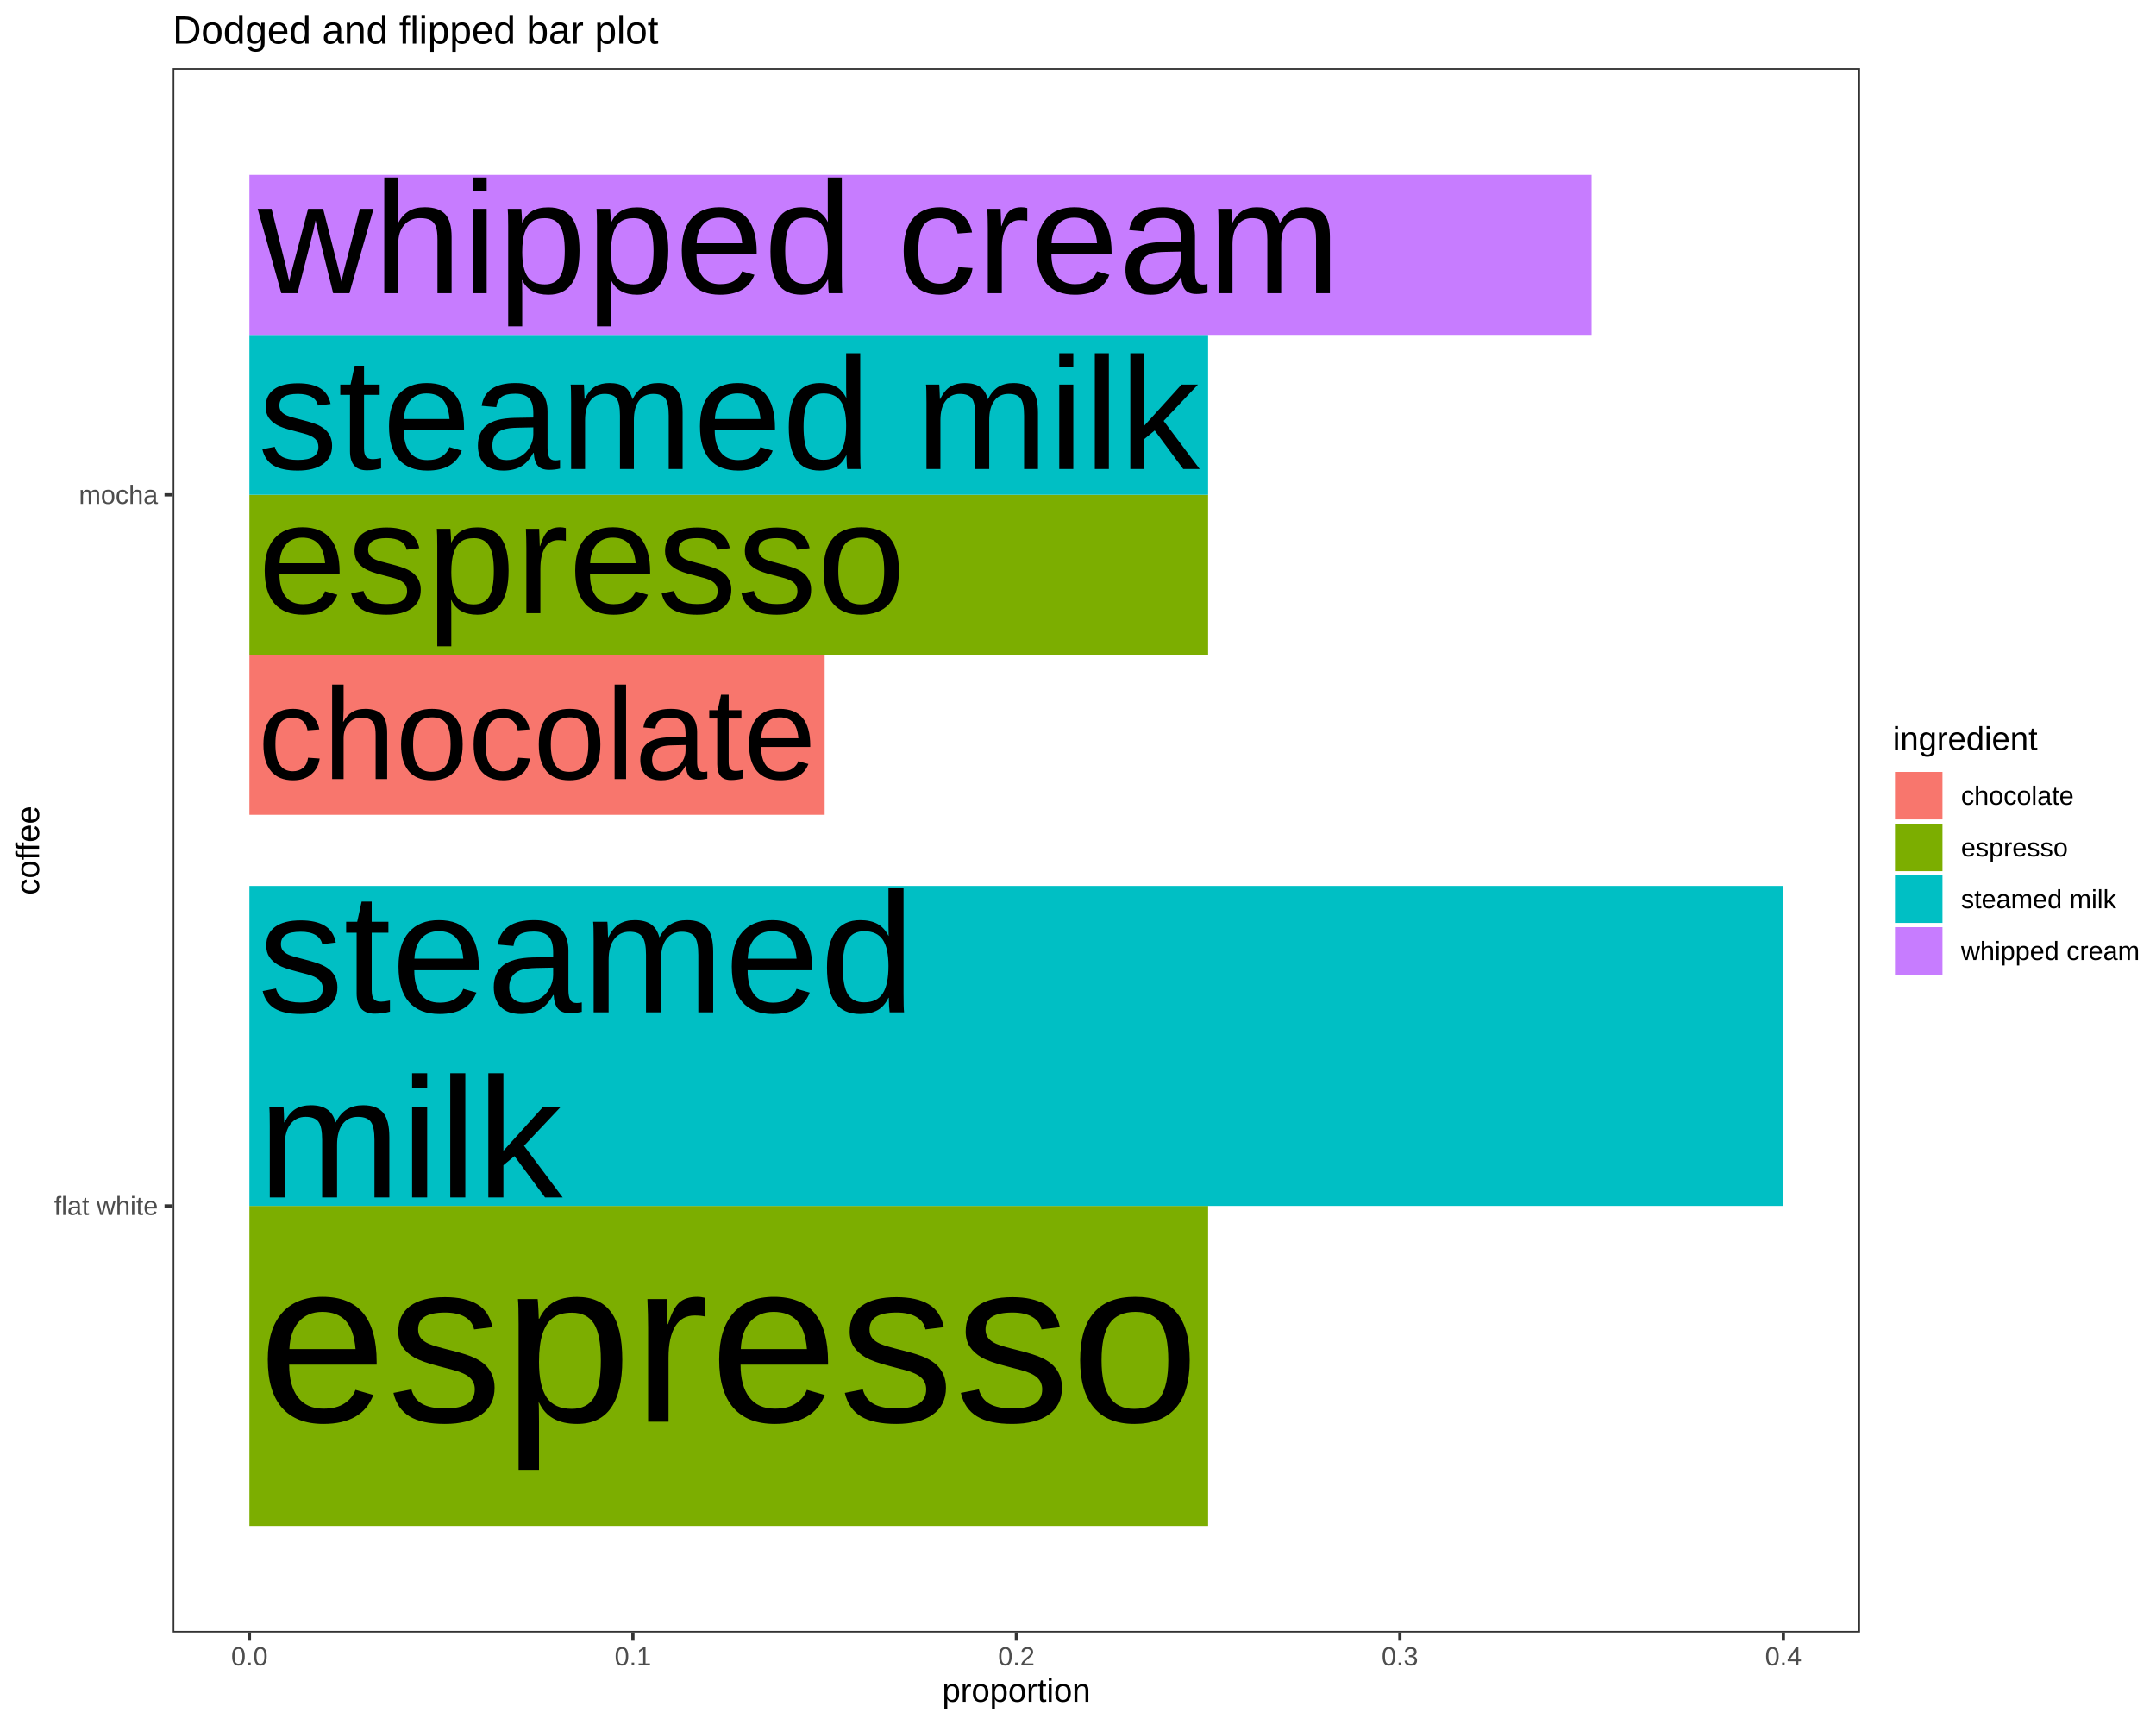
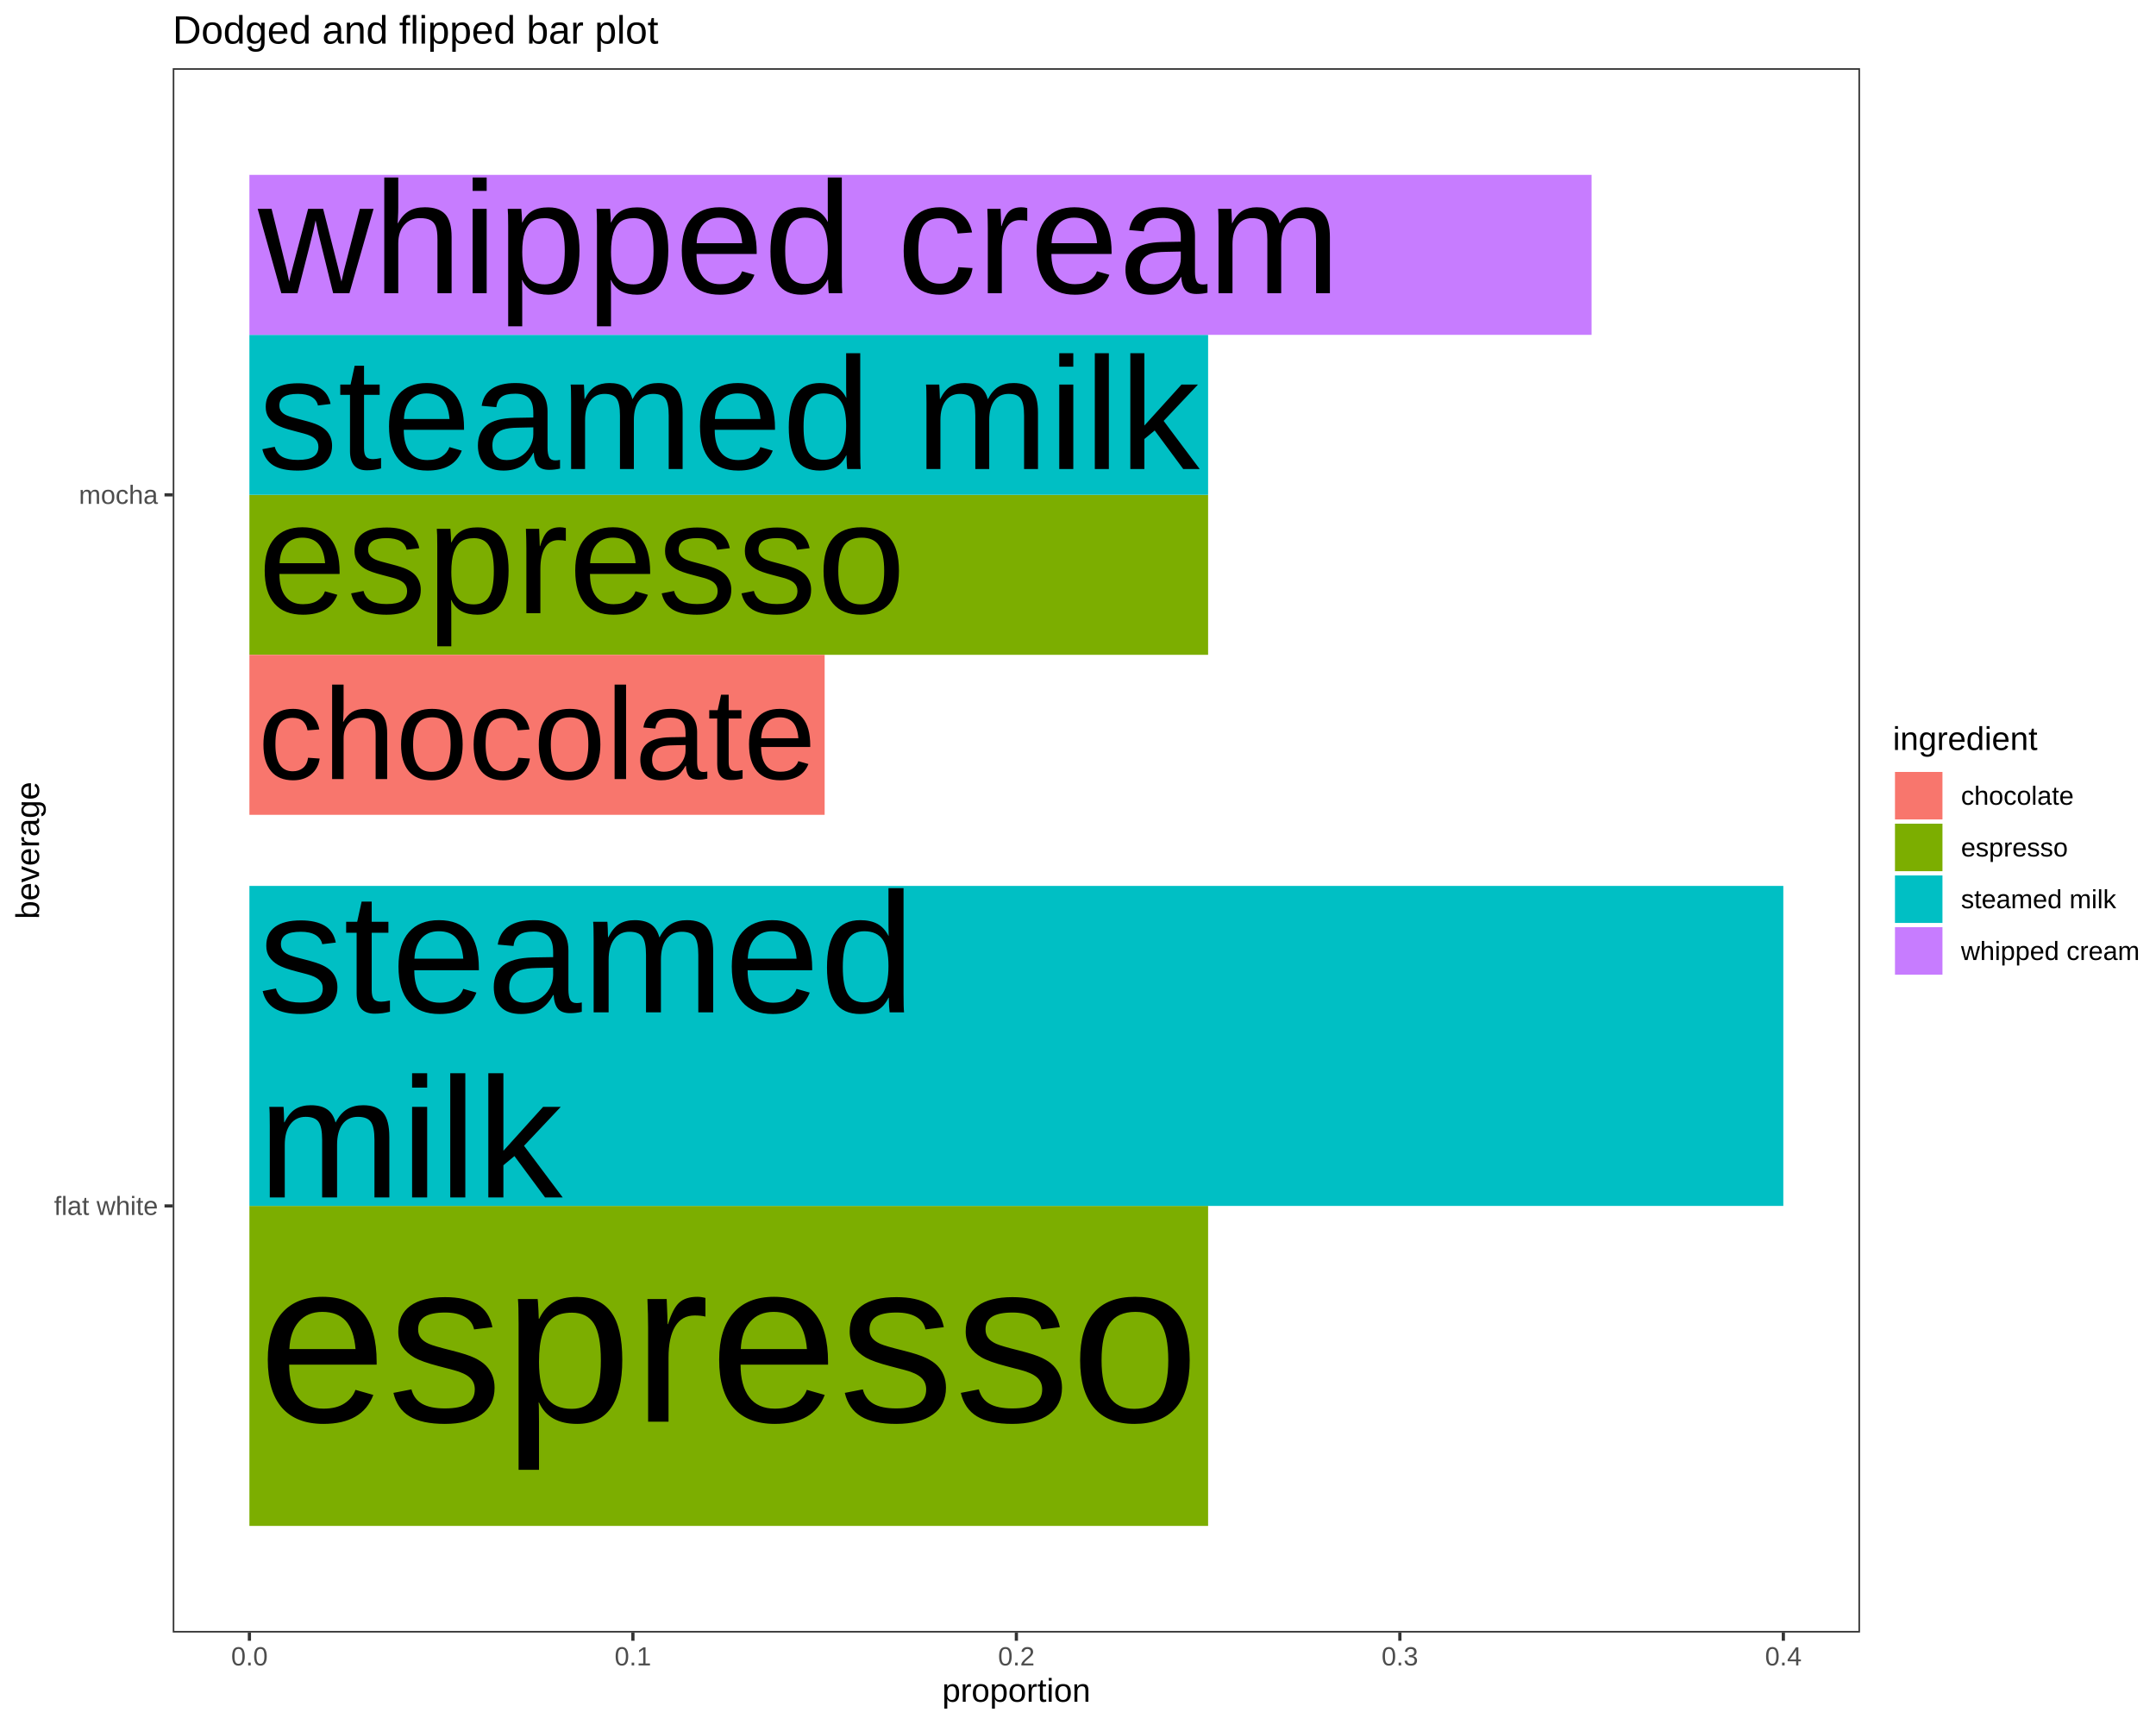
<svg xmlns="http://www.w3.org/2000/svg" viewBox="0 0 720.00 576.00">
  <defs>
    <style type="text/css">
    line, polyline, polygon, path, rect, circle {
      fill: none;
      stroke: #000000;
      stroke-linecap: round;
      stroke-linejoin: round;
      stroke-miterlimit: 10.00;
    }
  </style>
  </defs>
  <rect width="100%" height="100%" style="stroke: none; fill: #FFFFFF;" />
  <rect x="0.00" y="0.00" width="720.00" height="576.00" style="stroke-width: 1.07; stroke: #FFFFFF; fill: #FFFFFF;" />
  <defs>
    <clipPath id="cpNTcuNjh8NjIxLjE2fDU0NS4xM3wyMi43Nw==">
      <rect x="57.68" y="22.77" width="563.48" height="522.36" />
    </clipPath>
  </defs>
  <rect x="57.68" y="22.77" width="563.48" height="522.36" style="stroke-width: 1.07; stroke: none; fill: #FFFFFF;" clip-path="url(#cpNTcuNjh8NjIxLjE2fDU0NS4xM3wyMi43Nw==)" />
  <rect x="83.29" y="165.23" width="320.16" height="53.42" style="stroke-width: 1.07; stroke: none; stroke-linecap: square; stroke-linejoin: miter; fill: #7CAE00;" clip-path="url(#cpNTcuNjh8NjIxLjE2fDU0NS4xM3wyMi43Nw==)" />
  <rect x="83.29" y="218.66" width="192.10" height="53.42" style="stroke-width: 1.07; stroke: none; stroke-linecap: square; stroke-linejoin: miter; fill: #F8766D;" clip-path="url(#cpNTcuNjh8NjIxLjE2fDU0NS4xM3wyMi43Nw==)" />
  <rect x="83.29" y="111.81" width="320.16" height="53.42" style="stroke-width: 1.07; stroke: none; stroke-linecap: square; stroke-linejoin: miter; fill: #00BFC4;" clip-path="url(#cpNTcuNjh8NjIxLjE2fDU0NS4xM3wyMi43Nw==)" />
  <rect x="83.29" y="58.39" width="448.22" height="53.42" style="stroke-width: 1.07; stroke: none; stroke-linecap: square; stroke-linejoin: miter; fill: #C77CFF;" clip-path="url(#cpNTcuNjh8NjIxLjE2fDU0NS4xM3wyMi43Nw==)" />
  <rect x="83.29" y="402.67" width="320.16" height="106.85" style="stroke-width: 1.07; stroke: none; stroke-linecap: square; stroke-linejoin: miter; fill: #7CAE00;" clip-path="url(#cpNTcuNjh8NjIxLjE2fDU0NS4xM3wyMi43Nw==)" />
  <rect x="83.29" y="295.82" width="512.25" height="106.85" style="stroke-width: 1.07; stroke: none; stroke-linecap: square; stroke-linejoin: miter; fill: #00BFC4;" clip-path="url(#cpNTcuNjh8NjIxLjE2fDU0NS4xM3wyMi43Nw==)" />
  <g clip-path="url(#cpNTcuNjh8NjIxLjE2fDU0NS4xM3wyMi43Nw==)">
    <text x="86.13" y="204.75" style="font-size: 53.31px; font-family: Liberation Sans;" textLength="216.28px" lengthAdjust="spacingAndGlyphs">espresso</text>
  </g>
  <g clip-path="url(#cpNTcuNjh8NjIxLjE2fDU0NS4xM3wyMi43Nw==)">
    <text x="86.13" y="260.13" style="font-size: 43.54px; font-family: Liberation Sans;" textLength="186.31px" lengthAdjust="spacingAndGlyphs">chocolate</text>
  </g>
  <g clip-path="url(#cpNTcuNjh8NjIxLjE2fDU0NS4xM3wyMi43Nw==)">
    <text x="86.13" y="156.62" style="font-size: 53.38px; font-family: Liberation Sans;" textLength="314.44px" lengthAdjust="spacingAndGlyphs">steamed milk</text>
  </g>
  <g clip-path="url(#cpNTcuNjh8NjIxLjE2fDU0NS4xM3wyMi43Nw==)">
    <text x="86.13" y="97.90" style="font-size: 53.31px; font-family: Liberation Sans;" textLength="361.42px" lengthAdjust="spacingAndGlyphs">whipped cream</text>
  </g>
  <g clip-path="url(#cpNTcuNjh8NjIxLjE2fDU0NS4xM3wyMi43Nw==)">
    <text x="86.13" y="474.71" style="font-size: 77.49px; font-family: Liberation Sans;" textLength="314.42px" lengthAdjust="spacingAndGlyphs">espresso</text>
  </g>
  <g clip-path="url(#cpNTcuNjh8NjIxLjE2fDU0NS4xM3wyMi43Nw==)">
    <text x="86.13" y="338.03" style="font-size: 57.22px; font-family: Liberation Sans;" textLength="219.47px" lengthAdjust="spacingAndGlyphs">steamed</text>
  </g>
  <g clip-path="url(#cpNTcuNjh8NjIxLjE2fDU0NS4xM3wyMi43Nw==)">
    <text x="86.13" y="399.83" style="font-size: 57.22px; font-family: Liberation Sans;" textLength="101.70px" lengthAdjust="spacingAndGlyphs">milk</text>
  </g>
  <rect x="57.68" y="22.77" width="563.48" height="522.36" style="stroke-width: 1.07; stroke: #333333;" clip-path="url(#cpNTcuNjh8NjIxLjE2fDU0NS4xM3wyMi43Nw==)" />
  <defs>
    <clipPath id="cpMC4wMHw3MjAuMDB8NTc2LjAwfDAuMDA=">
      <rect x="0.00" y="0.00" width="720.00" height="576.00" />
    </clipPath>
  </defs>
  <g clip-path="url(#cpMC4wMHw3MjAuMDB8NTc2LjAwfDAuMDA=)">
    <text x="18.06" y="405.69" style="font-size: 8.80px; fill: #4D4D4D; font-family: Liberation Sans;" textLength="34.69px" lengthAdjust="spacingAndGlyphs">flat white</text>
  </g>
  <g clip-path="url(#cpMC4wMHw3MjAuMDB8NTc2LjAwfDAuMDA=)">
    <text x="26.34" y="168.26" style="font-size: 8.80px; fill: #4D4D4D; font-family: Liberation Sans;" textLength="26.41px" lengthAdjust="spacingAndGlyphs">mocha</text>
  </g>
  <polyline points="54.94,402.67 57.68,402.67 " style="stroke-width: 1.07; stroke: #333333; stroke-linecap: butt;" clip-path="url(#cpMC4wMHw3MjAuMDB8NTc2LjAwfDAuMDA=)" />
  <polyline points="54.94,165.23 57.68,165.23 " style="stroke-width: 1.07; stroke: #333333; stroke-linecap: butt;" clip-path="url(#cpMC4wMHw3MjAuMDB8NTc2LjAwfDAuMDA=)" />
  <polyline points="83.29,547.87 83.29,545.13 " style="stroke-width: 1.07; stroke: #333333; stroke-linecap: butt;" clip-path="url(#cpMC4wMHw3MjAuMDB8NTc2LjAwfDAuMDA=)" />
  <polyline points="211.36,547.87 211.36,545.13 " style="stroke-width: 1.07; stroke: #333333; stroke-linecap: butt;" clip-path="url(#cpMC4wMHw3MjAuMDB8NTc2LjAwfDAuMDA=)" />
  <polyline points="339.42,547.87 339.42,545.13 " style="stroke-width: 1.07; stroke: #333333; stroke-linecap: butt;" clip-path="url(#cpMC4wMHw3MjAuMDB8NTc2LjAwfDAuMDA=)" />
  <polyline points="467.49,547.87 467.49,545.13 " style="stroke-width: 1.07; stroke: #333333; stroke-linecap: butt;" clip-path="url(#cpMC4wMHw3MjAuMDB8NTc2LjAwfDAuMDA=)" />
  <polyline points="595.55,547.87 595.55,545.13 " style="stroke-width: 1.07; stroke: #333333; stroke-linecap: butt;" clip-path="url(#cpMC4wMHw3MjAuMDB8NTc2LjAwfDAuMDA=)" />
  <g clip-path="url(#cpMC4wMHw3MjAuMDB8NTc2LjAwfDAuMDA=)">
    <text x="77.19" y="556.11" style="font-size: 8.80px; fill: #4D4D4D; font-family: Liberation Sans;" textLength="12.22px" lengthAdjust="spacingAndGlyphs">0.0</text>
  </g>
  <g clip-path="url(#cpMC4wMHw3MjAuMDB8NTc2LjAwfDAuMDA=)">
    <text x="205.25" y="556.11" style="font-size: 8.80px; fill: #4D4D4D; font-family: Liberation Sans;" textLength="12.22px" lengthAdjust="spacingAndGlyphs">0.1</text>
  </g>
  <g clip-path="url(#cpMC4wMHw3MjAuMDB8NTc2LjAwfDAuMDA=)">
    <text x="333.31" y="556.11" style="font-size: 8.80px; fill: #4D4D4D; font-family: Liberation Sans;" textLength="12.22px" lengthAdjust="spacingAndGlyphs">0.2</text>
  </g>
  <g clip-path="url(#cpMC4wMHw3MjAuMDB8NTc2LjAwfDAuMDA=)">
    <text x="461.38" y="556.11" style="font-size: 8.80px; fill: #4D4D4D; font-family: Liberation Sans;" textLength="12.22px" lengthAdjust="spacingAndGlyphs">0.3</text>
  </g>
  <g clip-path="url(#cpMC4wMHw3MjAuMDB8NTc2LjAwfDAuMDA=)">
    <text x="589.44" y="556.11" style="font-size: 8.80px; fill: #4D4D4D; font-family: Liberation Sans;" textLength="12.22px" lengthAdjust="spacingAndGlyphs">0.4</text>
  </g>
  <g clip-path="url(#cpMC4wMHw3MjAuMDB8NTc2LjAwfDAuMDA=)">
    <text x="314.64" y="568.24" style="font-size: 11.00px; font-family: Liberation Sans;" textLength="49.56px" lengthAdjust="spacingAndGlyphs">proportion</text>
  </g>
  <g clip-path="url(#cpMC4wMHw3MjAuMDB8NTc2LjAwfDAuMDA=)">
-     <text transform="translate(13.04,298.85) rotate(-90)" style="font-size: 11.00px; font-family: Liberation Sans;" textLength="29.80px" lengthAdjust="spacingAndGlyphs">coffee</text>
+     <text transform="translate(13.04,306.90) rotate(-90)" style="font-size: 11.00px; font-family: Liberation Sans;" textLength="45.91px" lengthAdjust="spacingAndGlyphs">beverage</text>
  </g>
  <rect x="632.12" y="241.73" width="82.40" height="84.44" style="stroke-width: 1.07; stroke: none; fill: #FFFFFF;" clip-path="url(#cpMC4wMHw3MjAuMDB8NTc2LjAwfDAuMDA=)" />
  <g clip-path="url(#cpMC4wMHw3MjAuMDB8NTc2LjAwfDAuMDA=)">
    <text x="632.12" y="250.43" style="font-size: 11.00px; font-family: Liberation Sans;" textLength="48.34px" lengthAdjust="spacingAndGlyphs">ingredient</text>
  </g>
  <rect x="632.12" y="257.05" width="17.28" height="17.28" style="stroke-width: 1.07; stroke: none; fill: #FFFFFF;" clip-path="url(#cpMC4wMHw3MjAuMDB8NTc2LjAwfDAuMDA=)" />
  <rect x="632.83" y="257.76" width="15.86" height="15.86" style="stroke-width: 1.07; stroke: none; stroke-linecap: square; stroke-linejoin: miter; fill: #F8766D;" clip-path="url(#cpMC4wMHw3MjAuMDB8NTc2LjAwfDAuMDA=)" />
  <rect x="632.12" y="274.33" width="17.28" height="17.28" style="stroke-width: 1.07; stroke: none; fill: #FFFFFF;" clip-path="url(#cpMC4wMHw3MjAuMDB8NTc2LjAwfDAuMDA=)" />
  <rect x="632.83" y="275.04" width="15.86" height="15.86" style="stroke-width: 1.07; stroke: none; stroke-linecap: square; stroke-linejoin: miter; fill: #7CAE00;" clip-path="url(#cpMC4wMHw3MjAuMDB8NTc2LjAwfDAuMDA=)" />
  <rect x="632.12" y="291.61" width="17.28" height="17.28" style="stroke-width: 1.07; stroke: none; fill: #FFFFFF;" clip-path="url(#cpMC4wMHw3MjAuMDB8NTc2LjAwfDAuMDA=)" />
  <rect x="632.83" y="292.32" width="15.86" height="15.86" style="stroke-width: 1.07; stroke: none; stroke-linecap: square; stroke-linejoin: miter; fill: #00BFC4;" clip-path="url(#cpMC4wMHw3MjAuMDB8NTc2LjAwfDAuMDA=)" />
  <rect x="632.12" y="308.89" width="17.28" height="17.28" style="stroke-width: 1.07; stroke: none; fill: #FFFFFF;" clip-path="url(#cpMC4wMHw3MjAuMDB8NTc2LjAwfDAuMDA=)" />
  <rect x="632.83" y="309.60" width="15.86" height="15.86" style="stroke-width: 1.07; stroke: none; stroke-linecap: square; stroke-linejoin: miter; fill: #C77CFF;" clip-path="url(#cpMC4wMHw3MjAuMDB8NTc2LjAwfDAuMDA=)" />
  <g clip-path="url(#cpMC4wMHw3MjAuMDB8NTc2LjAwfDAuMDA=)">
    <text x="654.88" y="268.72" style="font-size: 8.80px; font-family: Liberation Sans;" textLength="37.66px" lengthAdjust="spacingAndGlyphs">chocolate</text>
  </g>
  <g clip-path="url(#cpMC4wMHw3MjAuMDB8NTc2LjAwfDAuMDA=)">
    <text x="654.88" y="286.00" style="font-size: 8.80px; font-family: Liberation Sans;" textLength="35.70px" lengthAdjust="spacingAndGlyphs">espresso</text>
  </g>
  <g clip-path="url(#cpMC4wMHw3MjAuMDB8NTc2LjAwfDAuMDA=)">
    <text x="654.88" y="303.28" style="font-size: 8.80px; font-family: Liberation Sans;" textLength="51.81px" lengthAdjust="spacingAndGlyphs">steamed milk</text>
  </g>
  <g clip-path="url(#cpMC4wMHw3MjAuMDB8NTc2LjAwfDAuMDA=)">
    <text x="654.88" y="320.56" style="font-size: 8.80px; font-family: Liberation Sans;" textLength="59.64px" lengthAdjust="spacingAndGlyphs">whipped cream</text>
  </g>
  <g clip-path="url(#cpMC4wMHw3MjAuMDB8NTc2LjAwfDAuMDA=)">
    <text x="57.68" y="14.56" style="font-size: 13.20px; font-family: Liberation Sans;" textLength="161.92px" lengthAdjust="spacingAndGlyphs">Dodged and flipped bar plot</text>
  </g>
</svg>
